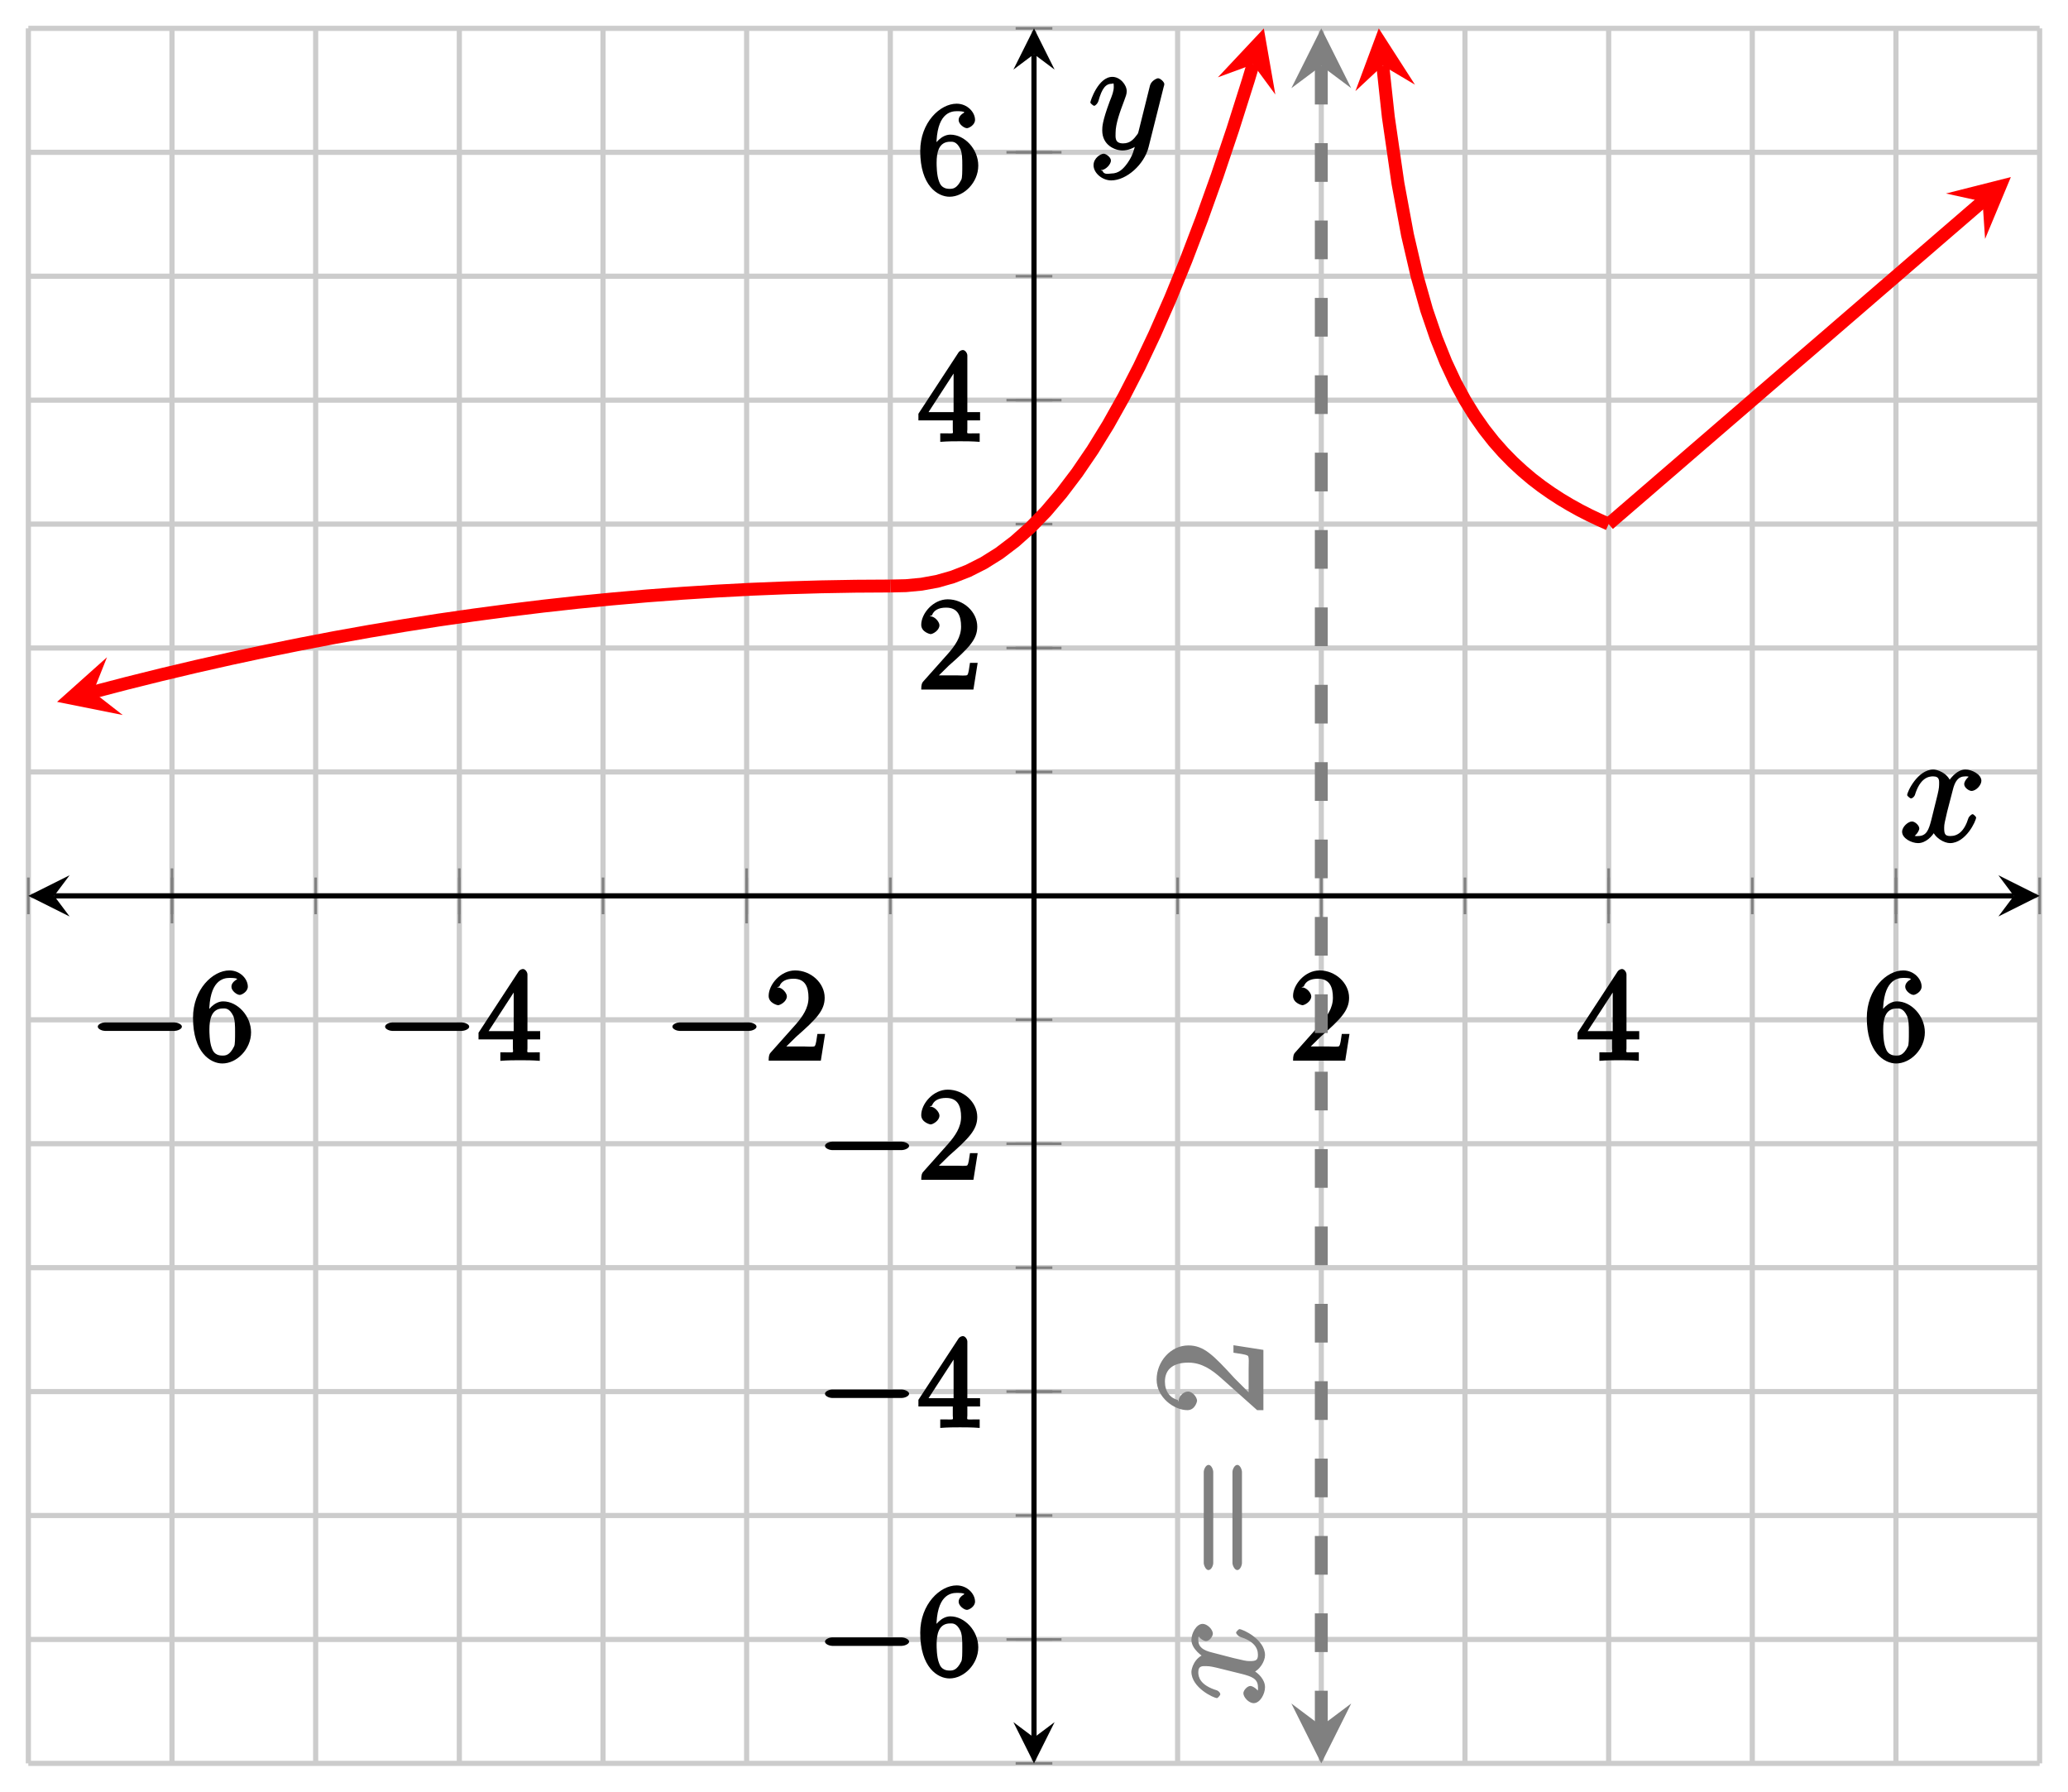
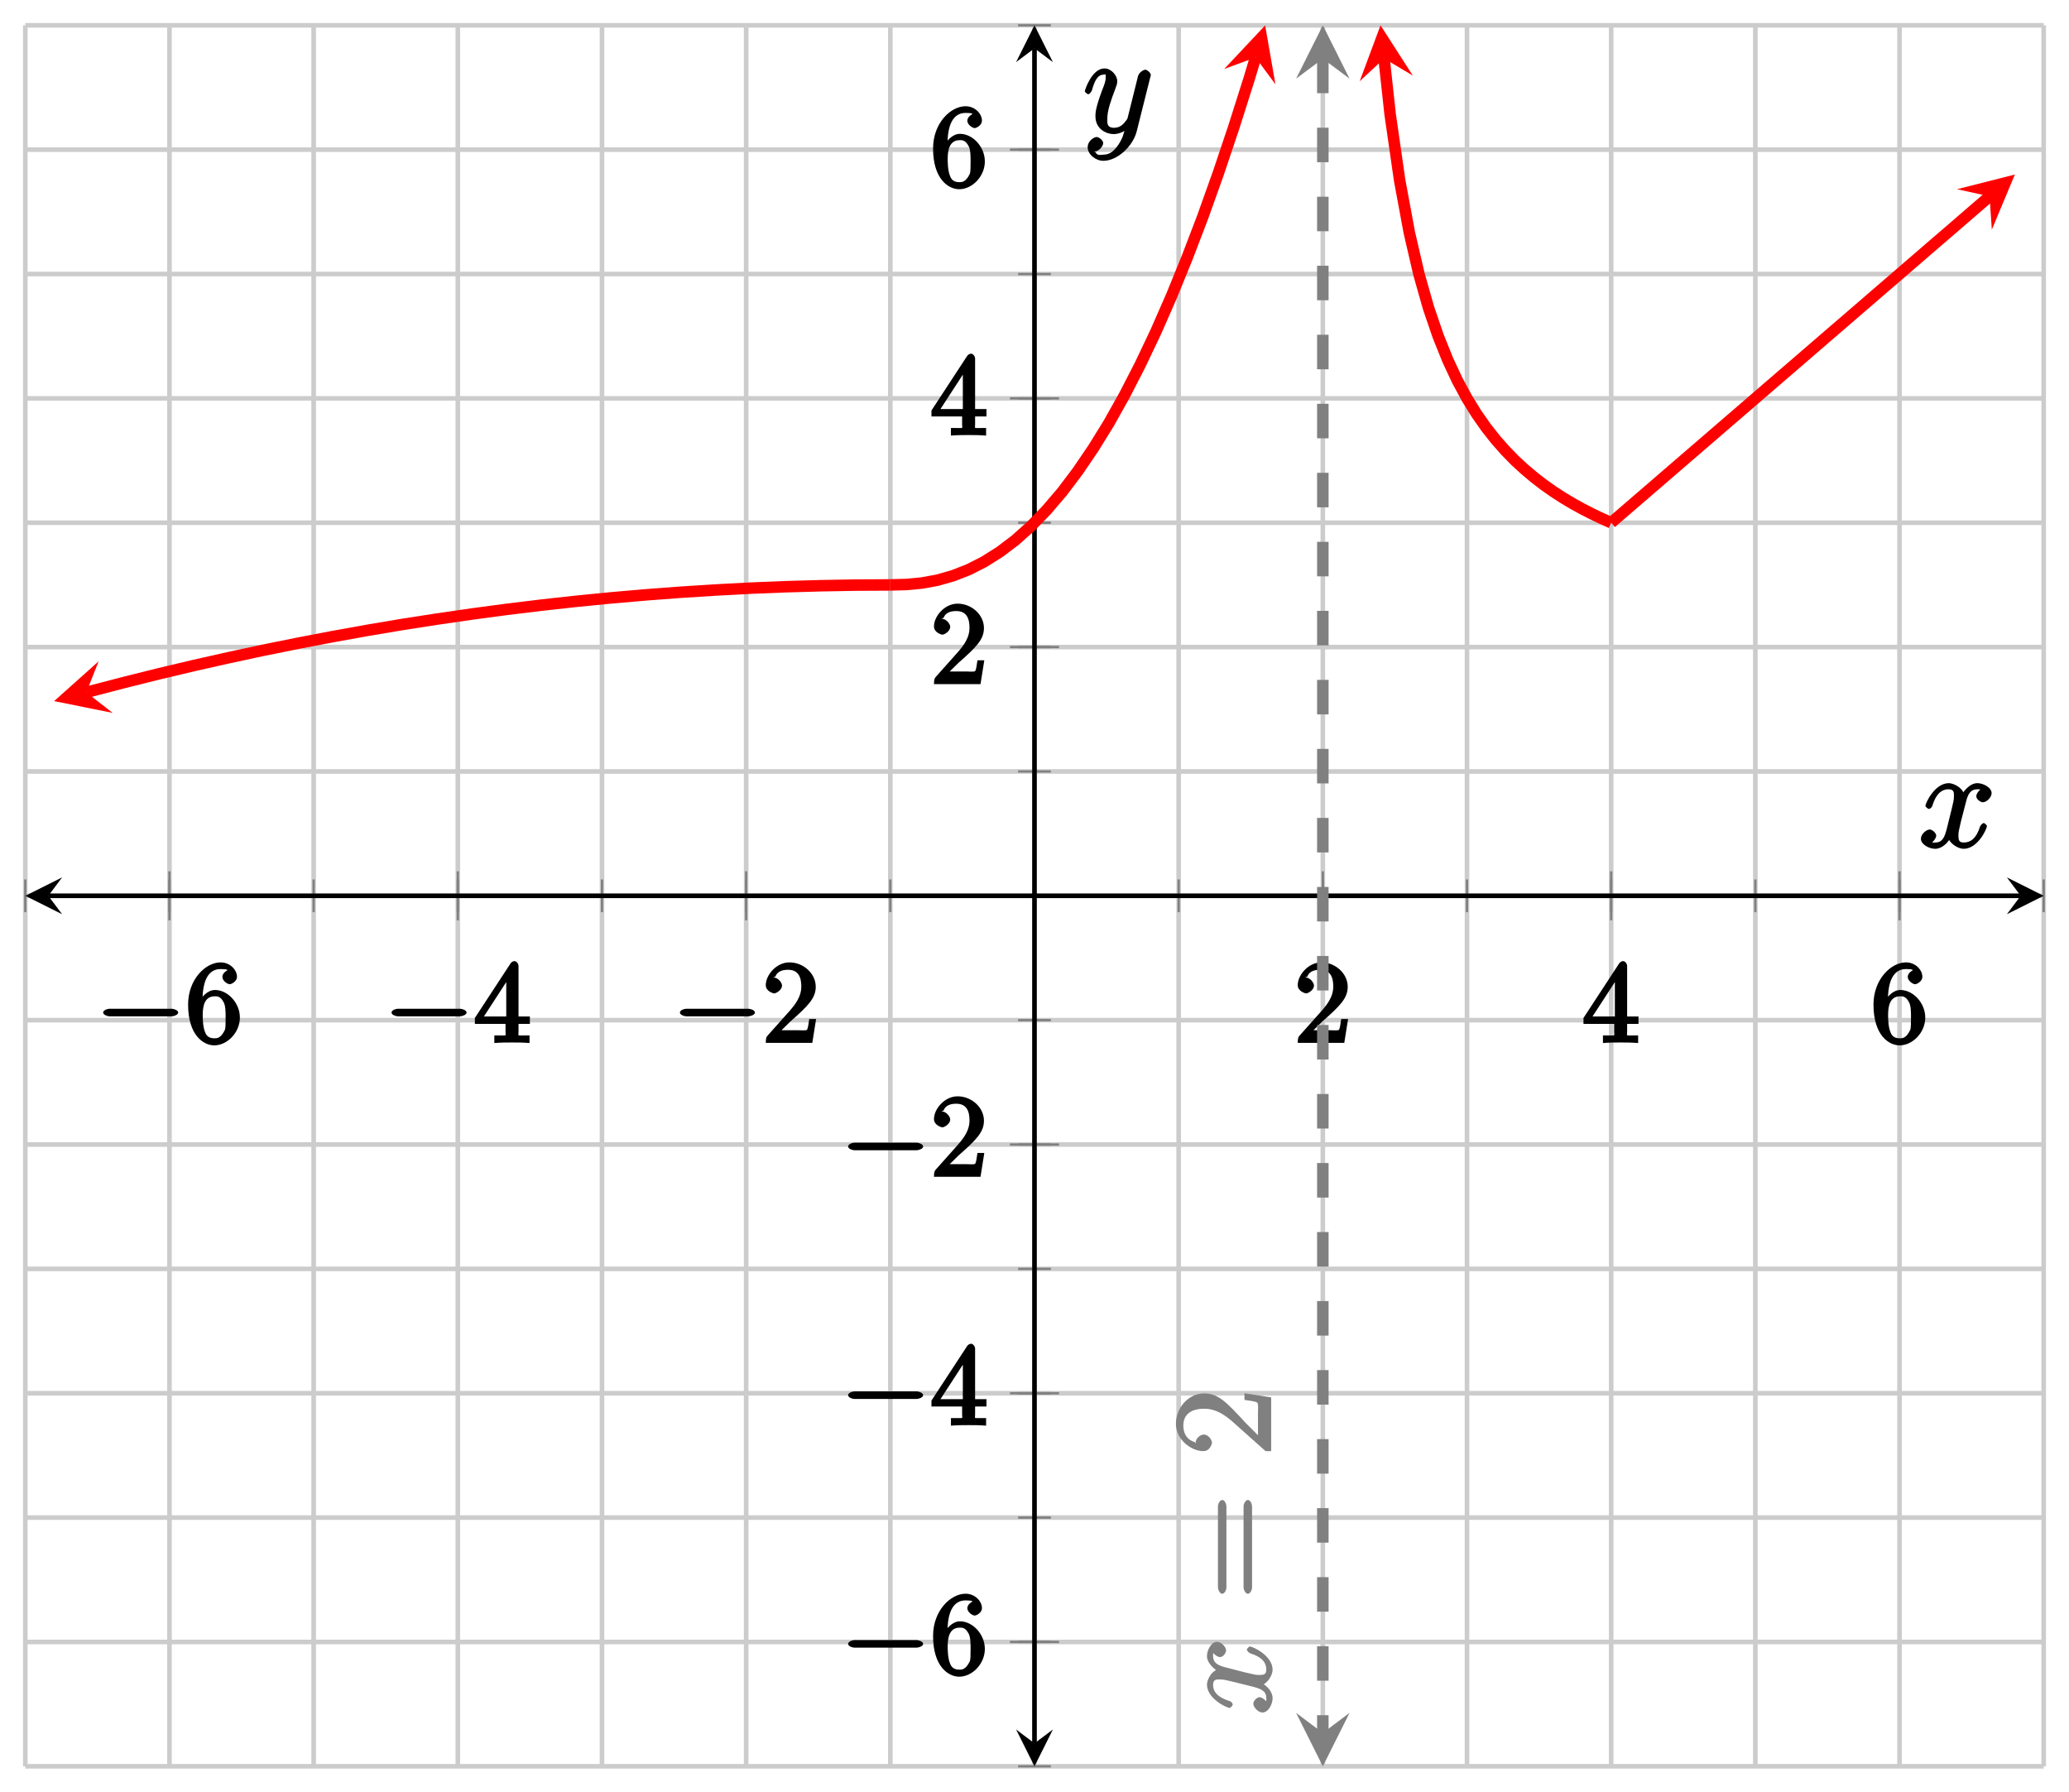
- <svg xmlns="http://www.w3.org/2000/svg" xmlns:xlink="http://www.w3.org/1999/xlink" width="159.79pt" height="138.42pt" viewBox="0 0 159.79 138.42" version="1.1">
+ <svg xmlns="http://www.w3.org/2000/svg" xmlns:xlink="http://www.w3.org/1999/xlink" width="179.22pt" height="155.17pt" viewBox="0 0 179.22 155.17" version="1.1">
  <defs>
    <g>
      <symbol overflow="visible" id="glyph0-0">
        <path style="stroke:none;" d="" />
      </symbol>
      <symbol overflow="visible" id="glyph0-1">
        <path style="stroke:none;" d="M 6.562 -2.297 C 6.734 -2.297 7.125 -2.422 7.125 -2.625 C 7.125 -2.828 6.734 -2.953 6.562 -2.953 L 1.172 -2.953 C 1 -2.953 0.625 -2.828 0.625 -2.625 C 0.625 -2.422 1 -2.297 1.172 -2.297 Z M 6.562 -2.297 " />
      </symbol>
      <symbol overflow="visible" id="glyph1-0">
        <path style="stroke:none;" d="" />
      </symbol>
      <symbol overflow="visible" id="glyph1-1">
        <path style="stroke:none;" d="M 1.484 -3.422 L 1.484 -3.672 C 1.484 -6.188 2.547 -6.391 3.062 -6.391 C 3.297 -6.391 3.594 -6.375 3.625 -6.312 C 3.781 -6.312 3.203 -6.156 3.203 -5.703 C 3.203 -5.391 3.625 -5.078 3.844 -5.078 C 4 -5.078 4.469 -5.328 4.469 -5.719 C 4.469 -6.312 3.875 -6.969 3.047 -6.969 C 1.766 -6.969 0.234 -5.516 0.234 -3.312 C 0.234 -0.641 1.578 0.219 2.5 0.219 C 3.609 0.219 4.719 -0.875 4.719 -2.188 C 4.719 -3.453 3.672 -4.578 2.562 -4.578 C 1.891 -4.578 1.328 -3.906 1.141 -3.422 Z M 2.5 -0.391 C 1.875 -0.391 1.75 -0.812 1.688 -0.969 C 1.5 -1.438 1.5 -2.234 1.5 -2.406 C 1.5 -3.188 1.656 -4.031 2.547 -4.031 C 2.719 -4.031 3.047 -4.078 3.344 -3.453 L 3.297 -3.562 C 3.484 -3.203 3.484 -2.688 3.484 -2.203 C 3.484 -1.719 3.484 -1.219 3.406 -1.094 C 3.062 -0.391 2.734 -0.391 2.5 -0.391 Z M 2.5 -0.391 " />
      </symbol>
      <symbol overflow="visible" id="glyph1-2">
        <path style="stroke:none;" d="M 2.75 -1.797 L 2.75 -0.938 C 2.75 -0.578 2.906 -0.641 2.172 -0.641 L 1.781 -0.641 L 1.781 0.016 C 2.375 -0.031 2.891 -0.031 3.312 -0.031 C 3.734 -0.031 4.25 -0.031 4.828 0.016 L 4.828 -0.641 L 4.453 -0.641 C 3.719 -0.641 3.875 -0.578 3.875 -0.938 L 3.875 -1.641 L 4.859 -1.641 L 4.859 -2.281 L 3.875 -2.281 L 3.875 -6.656 C 3.875 -6.844 3.703 -7.078 3.531 -7.078 C 3.453 -7.078 3.297 -7.031 3.203 -6.906 L 0.094 -2.156 L 0.094 -1.641 L 2.75 -1.641 Z M 2.984 -2.281 L 0.875 -2.281 L 3.109 -5.719 L 2.812 -5.828 L 2.812 -2.281 Z M 2.984 -2.281 " />
      </symbol>
      <symbol overflow="visible" id="glyph1-3">
        <path style="stroke:none;" d="M 1.391 -0.812 L 2.438 -1.844 C 4 -3.219 4.641 -3.875 4.641 -4.859 C 4.641 -6 3.578 -6.969 2.359 -6.969 C 1.234 -6.969 0.312 -5.875 0.312 -5 C 0.312 -4.438 1 -4.281 1.031 -4.281 C 1.203 -4.281 1.719 -4.562 1.719 -4.969 C 1.719 -5.219 1.359 -5.656 1.016 -5.656 C 0.938 -5.656 0.922 -5.656 1.141 -5.734 C 1.281 -6.125 1.656 -6.328 2.234 -6.328 C 3.141 -6.328 3.391 -5.688 3.391 -4.859 C 3.391 -4.062 2.938 -3.406 2.391 -2.781 L 0.484 -0.641 C 0.375 -0.531 0.312 -0.406 0.312 0 L 4.344 0 L 4.672 -2.062 L 4.078 -2.062 C 4 -1.594 3.984 -1.281 3.875 -1.125 C 3.812 -1.047 3.281 -1.094 3.062 -1.094 L 1.266 -1.094 Z M 1.391 -0.812 " />
      </symbol>
      <symbol overflow="visible" id="glyph2-0">
        <path style="stroke:none;" d="" />
      </symbol>
      <symbol overflow="visible" id="glyph2-1">
        <path style="stroke:none;" d="M -5.172 -5.672 C -5.109 -5.281 -4.656 -4.969 -4.438 -4.969 C -4.141 -4.969 -3.906 -5.359 -3.906 -5.531 C -3.906 -5.891 -4.359 -6.297 -4.688 -6.297 C -5.188 -6.297 -5.562 -5.562 -5.562 -5.062 C -5.562 -4.344 -4.703 -3.766 -4.469 -3.656 L -4.469 -3.984 C -5.359 -3.703 -5.562 -2.812 -5.562 -2.594 C -5.562 -1.375 -3.844 -0.562 -3.578 -0.562 C -3.531 -0.562 -3.328 -0.781 -3.328 -0.859 C -3.328 -0.953 -3.438 -1.094 -3.578 -1.156 C -4.922 -1.562 -5.031 -2.219 -5.031 -2.562 C -5.031 -3.094 -4.672 -3.031 -4.391 -3.031 C -4.125 -3.031 -3.844 -2.969 -3.281 -2.828 L -1.641 -2.422 C -0.922 -2.234 -0.422 -2.062 -0.422 -1.422 C -0.422 -1.359 -0.375 -1.172 -0.531 -0.922 L -0.281 -0.812 C -0.359 -1.25 -0.859 -1.5 -1 -1.5 C -1.25 -1.5 -1.547 -1.156 -1.547 -0.938 C -1.547 -0.641 -1.141 -0.172 -0.75 -0.172 C -0.25 -0.172 0.125 -0.891 0.125 -1.406 C 0.125 -1.984 -0.375 -2.5 -0.859 -2.75 L -0.969 -2.469 C -0.266 -2.672 0.125 -3.438 0.125 -3.875 C 0.125 -5.094 -1.594 -5.891 -1.859 -5.891 C -1.906 -5.891 -2.109 -5.688 -2.109 -5.625 C -2.109 -5.516 -1.906 -5.328 -1.812 -5.297 C -0.75 -4.969 -0.422 -4.453 -0.422 -3.906 C -0.422 -3.484 -0.578 -3.422 -1.062 -3.422 C -1.328 -3.422 -1.516 -3.469 -2.312 -3.656 L -3.938 -4.078 C -4.656 -4.25 -5.031 -4.5 -5.031 -5.062 C -5.031 -5.078 -5.062 -5.297 -4.906 -5.547 Z M -5.172 -5.672 " />
      </symbol>
      <symbol overflow="visible" id="glyph3-0">
        <path style="stroke:none;" d="" />
      </symbol>
      <symbol overflow="visible" id="glyph3-1">
        <path style="stroke:none;" d="M -3.875 -8.062 C -3.875 -8.234 -4.016 -8.609 -4.234 -8.609 C -4.453 -8.609 -4.609 -8.25 -4.609 -8.062 L -4.609 -1.031 C -4.609 -0.859 -4.453 -0.484 -4.25 -0.484 C -4.016 -0.484 -3.875 -0.844 -3.875 -1.031 Z M -1.656 -8.062 C -1.656 -8.234 -1.797 -8.609 -2.016 -8.609 C -2.234 -8.609 -2.391 -8.25 -2.391 -8.062 L -2.391 -1.031 C -2.391 -0.859 -2.234 -0.484 -2.016 -0.484 C -1.797 -0.484 -1.656 -0.844 -1.656 -1.031 Z M -1.656 -8.062 " />
      </symbol>
      <symbol overflow="visible" id="glyph3-2">
        <path style="stroke:none;" d="M -2.312 -5.266 L -2.312 -4.859 C -1.953 -4.797 -1.406 -4.75 -1.203 -4.625 C -1.094 -4.547 -1.141 -3.984 -1.141 -3.625 L -1.141 -1.406 L -0.891 -1.516 C -1.156 -1.844 -1.922 -2.562 -2.219 -2.875 C -3.891 -4.703 -4.609 -5.422 -5.797 -5.422 C -7.172 -5.422 -8.25 -4.172 -8.25 -2.781 C -8.25 -1.406 -6.906 -0.422 -5.875 -0.422 C -5.266 -0.422 -5.125 -1.109 -5.125 -1.141 C -5.125 -1.406 -5.453 -1.859 -5.828 -1.859 C -6.172 -1.859 -6.547 -1.484 -6.547 -1.141 C -6.547 -1.047 -6.547 -1.016 -6.609 -1.203 C -7.203 -1.359 -7.609 -1.859 -7.609 -2.625 C -7.609 -3.641 -6.891 -4.094 -5.797 -4.094 C -4.781 -4.094 -4 -3.562 -3.234 -2.875 L -0.484 -0.422 L 0 -0.422 L 0 -5.078 L -2.312 -5.438 Z M -2.312 -5.266 " />
      </symbol>
      <symbol overflow="visible" id="glyph4-0">
        <path style="stroke:none;" d="" />
      </symbol>
      <symbol overflow="visible" id="glyph4-1">
        <path style="stroke:none;" d="M 5.672 -5.172 C 5.281 -5.109 4.969 -4.656 4.969 -4.438 C 4.969 -4.141 5.359 -3.906 5.531 -3.906 C 5.891 -3.906 6.297 -4.359 6.297 -4.688 C 6.297 -5.188 5.562 -5.562 5.062 -5.562 C 4.344 -5.562 3.766 -4.703 3.656 -4.469 L 3.984 -4.469 C 3.703 -5.359 2.812 -5.562 2.594 -5.562 C 1.375 -5.562 0.562 -3.844 0.562 -3.578 C 0.562 -3.531 0.781 -3.328 0.859 -3.328 C 0.953 -3.328 1.094 -3.438 1.156 -3.578 C 1.562 -4.922 2.219 -5.031 2.562 -5.031 C 3.094 -5.031 3.031 -4.672 3.031 -4.391 C 3.031 -4.125 2.969 -3.844 2.828 -3.281 L 2.422 -1.641 C 2.234 -0.922 2.062 -0.422 1.422 -0.422 C 1.359 -0.422 1.172 -0.375 0.922 -0.531 L 0.812 -0.281 C 1.25 -0.359 1.5 -0.859 1.5 -1 C 1.5 -1.25 1.156 -1.547 0.938 -1.547 C 0.641 -1.547 0.172 -1.141 0.172 -0.75 C 0.172 -0.25 0.891 0.125 1.406 0.125 C 1.984 0.125 2.5 -0.375 2.75 -0.859 L 2.469 -0.969 C 2.672 -0.266 3.438 0.125 3.875 0.125 C 5.094 0.125 5.891 -1.594 5.891 -1.859 C 5.891 -1.906 5.688 -2.109 5.625 -2.109 C 5.516 -2.109 5.328 -1.906 5.297 -1.812 C 4.969 -0.75 4.453 -0.422 3.906 -0.422 C 3.484 -0.422 3.422 -0.578 3.422 -1.062 C 3.422 -1.328 3.469 -1.516 3.656 -2.312 L 4.078 -3.938 C 4.25 -4.656 4.5 -5.031 5.062 -5.031 C 5.078 -5.031 5.297 -5.062 5.547 -4.906 Z M 5.672 -5.172 " />
      </symbol>
      <symbol overflow="visible" id="glyph4-2">
        <path style="stroke:none;" d="M 3.031 1.094 C 2.703 1.547 2.359 1.906 1.766 1.906 C 1.625 1.906 1.203 2.031 1.109 1.703 C 0.906 1.641 0.969 1.641 0.984 1.641 C 1.344 1.641 1.75 1.188 1.75 0.906 C 1.75 0.641 1.359 0.375 1.188 0.375 C 0.984 0.375 0.406 0.688 0.406 1.266 C 0.406 1.875 1.094 2.438 1.766 2.438 C 2.969 2.438 4.328 1.188 4.656 -0.125 L 5.828 -4.797 C 5.844 -4.859 5.875 -4.922 5.875 -5 C 5.875 -5.172 5.562 -5.453 5.391 -5.453 C 5.281 -5.453 4.859 -5.25 4.766 -4.891 L 3.891 -1.375 C 3.828 -1.156 3.875 -1.25 3.781 -1.109 C 3.531 -0.781 3.266 -0.422 2.688 -0.422 C 2.016 -0.422 2.109 -0.922 2.109 -1.25 C 2.109 -1.922 2.438 -2.844 2.766 -3.703 C 2.891 -4.047 2.969 -4.219 2.969 -4.453 C 2.969 -4.953 2.453 -5.562 1.859 -5.562 C 0.766 -5.562 0.156 -3.688 0.156 -3.578 C 0.156 -3.531 0.375 -3.328 0.453 -3.328 C 0.562 -3.328 0.734 -3.531 0.781 -3.688 C 1.062 -4.703 1.359 -5.031 1.828 -5.031 C 1.938 -5.031 1.969 -5.172 1.969 -4.781 C 1.969 -4.469 1.844 -4.125 1.656 -3.672 C 1.078 -2.109 1.078 -1.703 1.078 -1.422 C 1.078 -0.281 2.062 0.125 2.656 0.125 C 3 0.125 3.531 -0.031 3.844 -0.344 L 3.688 -0.516 C 3.516 0.141 3.438 0.5 3.031 1.094 Z M 3.031 1.094 " />
      </symbol>
    </g>
    <clipPath id="clip1">
-       <path d="M 99 2.191 L 105 2.191 L 105 7 L 99 7 Z M 99 2.191 " />
+       <path d="M 112 2.191 L 117 2.191 L 117 7 L 112 7 Z M 112 2.191 " />
    </clipPath>
    <clipPath id="clip2">
-       <path d="M 99 131 L 105 131 L 105 136.23 L 99 136.23 Z M 99 131 " />
+       <path d="M 112 148 L 117 148 L 117 152.98 L 112 152.98 Z M 112 148 " />
    </clipPath>
    <clipPath id="clip3">
-       <path d="M 2.191 31 L 83 31 L 83 68 L 2.191 68 Z M 2.191 31 " />
+       <path d="M 2.191 36 L 92 36 L 92 75 L 2.191 75 Z M 2.191 36 " />
    </clipPath>
    <clipPath id="clip4">
-       <path d="M 54 2.191 L 111 2.191 L 111 60 L 54 60 Z M 54 2.191 " />
+       <path d="M 63 2.191 L 123 2.191 L 123 65 L 63 65 Z M 63 2.191 " />
    </clipPath>
    <clipPath id="clip5">
-       <path d="M 94 2.191 L 99 2.191 L 99 8 L 94 8 Z M 94 2.191 " />
+       <path d="M 106 2.191 L 111 2.191 L 111 8 L 106 8 Z M 106 2.191 " />
    </clipPath>
    <clipPath id="clip6">
-       <path d="M 92 2.191 L 139 2.191 L 139 55 L 92 55 Z M 92 2.191 " />
+       <path d="M 105 2.191 L 154 2.191 L 154 60 L 105 60 Z M 105 2.191 " />
    </clipPath>
    <clipPath id="clip7">
-       <path d="M 104 2.191 L 110 2.191 L 110 8 L 104 8 Z M 104 2.191 " />
+       <path d="M 117 2.191 L 123 2.191 L 123 8 L 117 8 Z M 117 2.191 " />
    </clipPath>
    <clipPath id="clip8">
-       <path d="M 110 2.191 L 157.598 2.191 L 157.598 55 L 110 55 Z M 110 2.191 " />
+       <path d="M 125 2.191 L 177.027 2.191 L 177.027 60 L 125 60 Z M 125 2.191 " />
    </clipPath>
  </defs>
  <g id="surface1">
-     <path style="fill:none;stroke-width:0.399;stroke-linecap:butt;stroke-linejoin:miter;stroke:rgb(79.999%,79.999%,79.999%);stroke-opacity:1;stroke-miterlimit:10;" d="M 0.001 -0 L 0.001 134.039 M 11.099 -0 L 11.099 134.039 M 22.201 -0 L 22.201 134.039 M 33.302 -0 L 33.302 134.039 M 44.404 -0 L 44.404 134.039 M 55.501 -0 L 55.501 134.039 M 66.603 -0 L 66.603 134.039 M 77.705 -0 L 77.705 134.039 M 88.802 -0 L 88.802 134.039 M 99.904 -0 L 99.904 134.039 M 111.005 -0 L 111.005 134.039 M 122.107 -0 L 122.107 134.039 M 133.205 -0 L 133.205 134.039 M 144.306 -0 L 144.306 134.039 M 155.408 -0 L 155.408 134.039 " transform="matrix(1,0,0,-1,2.19,136.23)" />
-     <path style="fill:none;stroke-width:0.399;stroke-linecap:butt;stroke-linejoin:miter;stroke:rgb(79.999%,79.999%,79.999%);stroke-opacity:1;stroke-miterlimit:10;" d="M 0.001 -0 L 155.408 -0 M 0.001 9.574 L 155.408 9.574 M 0.001 19.148 L 155.408 19.148 M 0.001 28.722 L 155.408 28.722 M 0.001 38.296 L 155.408 38.296 M 0.001 47.871 L 155.408 47.871 M 0.001 57.445 L 155.408 57.445 M 0.001 67.019 L 155.408 67.019 M 0.001 76.593 L 155.408 76.593 M 0.001 86.168 L 155.408 86.168 M 0.001 95.742 L 155.408 95.742 M 0.001 105.316 L 155.408 105.316 M 0.001 114.89 L 155.408 114.89 M 0.001 124.464 L 155.408 124.464 M 0.001 134.039 L 155.408 134.039 " transform="matrix(1,0,0,-1,2.19,136.23)" />
-     <path style="fill:none;stroke-width:0.199;stroke-linecap:butt;stroke-linejoin:miter;stroke:rgb(50%,50%,50%);stroke-opacity:1;stroke-miterlimit:10;" d="M 0.001 65.601 L 0.001 68.437 M 11.099 65.601 L 11.099 68.437 M 22.201 65.601 L 22.201 68.437 M 33.302 65.601 L 33.302 68.437 M 44.404 65.601 L 44.404 68.437 M 55.501 65.601 L 55.501 68.437 M 66.603 65.601 L 66.603 68.437 M 77.705 65.601 L 77.705 68.437 M 88.802 65.601 L 88.802 68.437 M 99.904 65.601 L 99.904 68.437 M 111.005 65.601 L 111.005 68.437 M 122.107 65.601 L 122.107 68.437 M 133.205 65.601 L 133.205 68.437 M 144.306 65.601 L 144.306 68.437 M 155.408 65.601 L 155.408 68.437 " transform="matrix(1,0,0,-1,2.19,136.23)" />
-     <path style="fill:none;stroke-width:0.199;stroke-linecap:butt;stroke-linejoin:miter;stroke:rgb(50%,50%,50%);stroke-opacity:1;stroke-miterlimit:10;" d="M 11.099 64.894 L 11.099 69.144 M 33.302 64.894 L 33.302 69.144 M 55.501 64.894 L 55.501 69.144 M 99.904 64.894 L 99.904 69.144 M 122.107 64.894 L 122.107 69.144 M 144.306 64.894 L 144.306 69.144 " transform="matrix(1,0,0,-1,2.19,136.23)" />
-     <path style="fill:none;stroke-width:0.199;stroke-linecap:butt;stroke-linejoin:miter;stroke:rgb(50%,50%,50%);stroke-opacity:1;stroke-miterlimit:10;" d="M 76.287 -0 L 79.123 -0 M 76.287 9.574 L 79.123 9.574 M 76.287 19.148 L 79.123 19.148 M 76.287 28.722 L 79.123 28.722 M 76.287 38.296 L 79.123 38.296 M 76.287 47.871 L 79.123 47.871 M 76.287 57.445 L 79.123 57.445 M 76.287 67.019 L 79.123 67.019 M 76.287 76.593 L 79.123 76.593 M 76.287 86.168 L 79.123 86.168 M 76.287 95.742 L 79.123 95.742 M 76.287 105.316 L 79.123 105.316 M 76.287 114.89 L 79.123 114.89 M 76.287 124.464 L 79.123 124.464 M 76.287 134.039 L 79.123 134.039 " transform="matrix(1,0,0,-1,2.19,136.23)" />
-     <path style="fill:none;stroke-width:0.199;stroke-linecap:butt;stroke-linejoin:miter;stroke:rgb(50%,50%,50%);stroke-opacity:1;stroke-miterlimit:10;" d="M 75.576 9.574 L 79.83 9.574 M 75.576 28.722 L 79.83 28.722 M 75.576 47.871 L 79.83 47.871 M 75.576 86.168 L 79.83 86.168 M 75.576 105.316 L 79.83 105.316 M 75.576 124.464 L 79.83 124.464 " transform="matrix(1,0,0,-1,2.19,136.23)" />
-     <path style="fill:none;stroke-width:0.399;stroke-linecap:butt;stroke-linejoin:miter;stroke:rgb(0%,0%,0%);stroke-opacity:1;stroke-miterlimit:10;" d="M 1.994 67.019 L 153.415 67.019 " transform="matrix(1,0,0,-1,2.19,136.23)" />
-     <path style=" stroke:none;fill-rule:nonzero;fill:rgb(0%,0%,0%);fill-opacity:1;" d="M 2.191 69.211 L 5.379 70.805 L 4.184 69.211 L 5.379 67.617 " />
-     <path style=" stroke:none;fill-rule:nonzero;fill:rgb(0%,0%,0%);fill-opacity:1;" d="M 157.598 69.211 L 154.41 67.617 L 155.605 69.211 L 154.41 70.805 " />
-     <path style="fill:none;stroke-width:0.399;stroke-linecap:butt;stroke-linejoin:miter;stroke:rgb(0%,0%,0%);stroke-opacity:1;stroke-miterlimit:10;" d="M 77.705 1.992 L 77.705 132.046 " transform="matrix(1,0,0,-1,2.19,136.23)" />
-     <path style=" stroke:none;fill-rule:nonzero;fill:rgb(0%,0%,0%);fill-opacity:1;" d="M 79.895 136.23 L 81.488 133.043 L 79.895 134.238 L 78.301 133.043 " />
-     <path style=" stroke:none;fill-rule:nonzero;fill:rgb(0%,0%,0%);fill-opacity:1;" d="M 79.895 2.191 L 78.301 5.379 L 79.895 4.184 L 81.488 5.379 " />
+     <path style="fill:none;stroke-width:0.399;stroke-linecap:butt;stroke-linejoin:miter;stroke:rgb(79.999%,79.999%,79.999%);stroke-opacity:1;stroke-miterlimit:10;" d="M 0.001 -0 L 0.001 150.789 M 12.49 -0 L 12.49 150.789 M 24.978 -0 L 24.978 150.789 M 37.466 -0 L 37.466 150.789 M 49.955 -0 L 49.955 150.789 M 62.443 -0 L 62.443 150.789 M 74.931 -0 L 74.931 150.789 M 87.419 -0 L 87.419 150.789 M 99.908 -0 L 99.908 150.789 M 112.396 -0 L 112.396 150.789 M 124.884 -0 L 124.884 150.789 M 137.373 -0 L 137.373 150.789 M 149.861 -0 L 149.861 150.789 M 162.349 -0 L 162.349 150.789 M 174.837 -0 L 174.837 150.789 " transform="matrix(1,0,0,-1,2.19,152.98)" />
+     <path style="fill:none;stroke-width:0.399;stroke-linecap:butt;stroke-linejoin:miter;stroke:rgb(79.999%,79.999%,79.999%);stroke-opacity:1;stroke-miterlimit:10;" d="M 0.001 -0 L 174.837 -0 M 0.001 10.769 L 174.837 10.769 M 0.001 21.543 L 174.837 21.543 M 0.001 32.312 L 174.837 32.312 M 0.001 43.082 L 174.837 43.082 M 0.001 53.851 L 174.837 53.851 M 0.001 64.625 L 174.837 64.625 M 0.001 75.394 L 174.837 75.394 M 0.001 86.164 L 174.837 86.164 M 0.001 96.937 L 174.837 96.937 M 0.001 107.707 L 174.837 107.707 M 0.001 118.476 L 174.837 118.476 M 0.001 129.246 L 174.837 129.246 M 0.001 140.019 L 174.837 140.019 M 0.001 150.789 L 174.837 150.789 " transform="matrix(1,0,0,-1,2.19,152.98)" />
+     <path style="fill:none;stroke-width:0.199;stroke-linecap:butt;stroke-linejoin:miter;stroke:rgb(50%,50%,50%);stroke-opacity:1;stroke-miterlimit:10;" d="M 0.001 73.976 L 0.001 76.812 M 12.49 73.976 L 12.49 76.812 M 24.978 73.976 L 24.978 76.812 M 37.466 73.976 L 37.466 76.812 M 49.955 73.976 L 49.955 76.812 M 62.443 73.976 L 62.443 76.812 M 74.931 73.976 L 74.931 76.812 M 87.419 73.976 L 87.419 76.812 M 99.908 73.976 L 99.908 76.812 M 112.396 73.976 L 112.396 76.812 M 124.884 73.976 L 124.884 76.812 M 137.373 73.976 L 137.373 76.812 M 149.861 73.976 L 149.861 76.812 M 162.349 73.976 L 162.349 76.812 M 174.837 73.976 L 174.837 76.812 " transform="matrix(1,0,0,-1,2.19,152.98)" />
+     <path style="fill:none;stroke-width:0.199;stroke-linecap:butt;stroke-linejoin:miter;stroke:rgb(50%,50%,50%);stroke-opacity:1;stroke-miterlimit:10;" d="M 12.49 73.269 L 12.49 77.519 M 37.466 73.269 L 37.466 77.519 M 62.443 73.269 L 62.443 77.519 M 112.396 73.269 L 112.396 77.519 M 137.373 73.269 L 137.373 77.519 M 162.349 73.269 L 162.349 77.519 " transform="matrix(1,0,0,-1,2.19,152.98)" />
+     <path style="fill:none;stroke-width:0.199;stroke-linecap:butt;stroke-linejoin:miter;stroke:rgb(50%,50%,50%);stroke-opacity:1;stroke-miterlimit:10;" d="M 86.001 -0 L 88.837 -0 M 86.001 10.769 L 88.837 10.769 M 86.001 21.543 L 88.837 21.543 M 86.001 32.312 L 88.837 32.312 M 86.001 43.082 L 88.837 43.082 M 86.001 53.851 L 88.837 53.851 M 86.001 64.625 L 88.837 64.625 M 86.001 75.394 L 88.837 75.394 M 86.001 86.164 L 88.837 86.164 M 86.001 96.937 L 88.837 96.937 M 86.001 107.707 L 88.837 107.707 M 86.001 118.476 L 88.837 118.476 M 86.001 129.246 L 88.837 129.246 M 86.001 140.019 L 88.837 140.019 M 86.001 150.789 L 88.837 150.789 " transform="matrix(1,0,0,-1,2.19,152.98)" />
+     <path style="fill:none;stroke-width:0.199;stroke-linecap:butt;stroke-linejoin:miter;stroke:rgb(50%,50%,50%);stroke-opacity:1;stroke-miterlimit:10;" d="M 85.294 10.769 L 89.544 10.769 M 85.294 32.312 L 89.544 32.312 M 85.294 53.851 L 89.544 53.851 M 85.294 96.937 L 89.544 96.937 M 85.294 118.476 L 89.544 118.476 M 85.294 140.019 L 89.544 140.019 " transform="matrix(1,0,0,-1,2.19,152.98)" />
+     <path style="fill:none;stroke-width:0.399;stroke-linecap:butt;stroke-linejoin:miter;stroke:rgb(0%,0%,0%);stroke-opacity:1;stroke-miterlimit:10;" d="M 1.994 75.394 L 172.845 75.394 " transform="matrix(1,0,0,-1,2.19,152.98)" />
+     <path style=" stroke:none;fill-rule:nonzero;fill:rgb(0%,0%,0%);fill-opacity:1;" d="M 2.191 77.586 L 5.379 79.18 L 4.184 77.586 L 5.379 75.992 " />
+     <path style=" stroke:none;fill-rule:nonzero;fill:rgb(0%,0%,0%);fill-opacity:1;" d="M 177.027 77.586 L 173.84 75.992 L 175.035 77.586 L 173.84 79.18 " />
+     <path style="fill:none;stroke-width:0.399;stroke-linecap:butt;stroke-linejoin:miter;stroke:rgb(0%,0%,0%);stroke-opacity:1;stroke-miterlimit:10;" d="M 87.419 1.992 L 87.419 148.796 " transform="matrix(1,0,0,-1,2.19,152.98)" />
+     <path style=" stroke:none;fill-rule:nonzero;fill:rgb(0%,0%,0%);fill-opacity:1;" d="M 89.609 152.98 L 91.203 149.793 L 89.609 150.988 L 88.016 149.793 " />
+     <path style=" stroke:none;fill-rule:nonzero;fill:rgb(0%,0%,0%);fill-opacity:1;" d="M 89.609 2.191 L 88.016 5.379 L 89.609 4.184 L 91.203 5.379 " />
    <g style="fill:rgb(0%,0%,0%);fill-opacity:1;">
-       <use xlink:href="#glyph0-1" x="6.93" y="81.94" />
+       <use xlink:href="#glyph0-1" x="8.31" y="90.32" />
    </g>
    <g style="fill:rgb(0%,0%,0%);fill-opacity:1;">
-       <use xlink:href="#glyph1-1" x="14.68" y="81.94" />
+       <use xlink:href="#glyph1-1" x="16.06" y="90.32" />
    </g>
    <g style="fill:rgb(0%,0%,0%);fill-opacity:1;">
-       <use xlink:href="#glyph0-1" x="29.13" y="81.94" />
+       <use xlink:href="#glyph0-1" x="33.29" y="90.32" />
    </g>
    <g style="fill:rgb(0%,0%,0%);fill-opacity:1;">
-       <use xlink:href="#glyph1-2" x="36.88" y="81.94" />
+       <use xlink:href="#glyph1-2" x="41.04" y="90.32" />
    </g>
    <g style="fill:rgb(0%,0%,0%);fill-opacity:1;">
-       <use xlink:href="#glyph0-1" x="51.33" y="81.94" />
+       <use xlink:href="#glyph0-1" x="58.27" y="90.32" />
    </g>
    <g style="fill:rgb(0%,0%,0%);fill-opacity:1;">
-       <use xlink:href="#glyph1-3" x="59.08" y="81.94" />
+       <use xlink:href="#glyph1-3" x="66.02" y="90.32" />
    </g>
    <g style="fill:rgb(0%,0%,0%);fill-opacity:1;">
-       <use xlink:href="#glyph1-3" x="99.6" y="81.94" />
+       <use xlink:href="#glyph1-3" x="112.1" y="90.32" />
    </g>
    <g style="fill:rgb(0%,0%,0%);fill-opacity:1;">
-       <use xlink:href="#glyph1-2" x="121.8" y="81.94" />
+       <use xlink:href="#glyph1-2" x="137.07" y="90.32" />
    </g>
    <g style="fill:rgb(0%,0%,0%);fill-opacity:1;">
-       <use xlink:href="#glyph1-1" x="144.01" y="81.94" />
+       <use xlink:href="#glyph1-1" x="162.05" y="90.32" />
    </g>
    <g style="fill:rgb(0%,0%,0%);fill-opacity:1;">
-       <use xlink:href="#glyph0-1" x="63.12" y="129.45" />
+       <use xlink:href="#glyph0-1" x="72.84" y="145" />
    </g>
    <g style="fill:rgb(0%,0%,0%);fill-opacity:1;">
-       <use xlink:href="#glyph1-1" x="70.87" y="129.45" />
+       <use xlink:href="#glyph1-1" x="80.59" y="145" />
    </g>
    <g style="fill:rgb(0%,0%,0%);fill-opacity:1;">
-       <use xlink:href="#glyph0-1" x="63.12" y="110.3" />
+       <use xlink:href="#glyph0-1" x="72.84" y="123.46" />
    </g>
    <g style="fill:rgb(0%,0%,0%);fill-opacity:1;">
-       <use xlink:href="#glyph1-2" x="70.87" y="110.3" />
+       <use xlink:href="#glyph1-2" x="80.59" y="123.46" />
    </g>
    <g style="fill:rgb(0%,0%,0%);fill-opacity:1;">
-       <use xlink:href="#glyph0-1" x="63.12" y="91.15" />
+       <use xlink:href="#glyph0-1" x="72.84" y="101.92" />
    </g>
    <g style="fill:rgb(0%,0%,0%);fill-opacity:1;">
-       <use xlink:href="#glyph1-3" x="70.87" y="91.15" />
+       <use xlink:href="#glyph1-3" x="80.59" y="101.92" />
    </g>
    <g style="fill:rgb(0%,0%,0%);fill-opacity:1;">
-       <use xlink:href="#glyph1-3" x="70.87" y="53.27" />
+       <use xlink:href="#glyph1-3" x="80.59" y="59.25" />
    </g>
    <g style="fill:rgb(0%,0%,0%);fill-opacity:1;">
-       <use xlink:href="#glyph1-2" x="70.87" y="34.12" />
+       <use xlink:href="#glyph1-2" x="80.59" y="37.71" />
    </g>
    <g style="fill:rgb(0%,0%,0%);fill-opacity:1;">
-       <use xlink:href="#glyph1-1" x="70.87" y="14.98" />
+       <use xlink:href="#glyph1-1" x="80.59" y="16.17" />
    </g>
-     <path style="fill:none;stroke-width:0.996;stroke-linecap:butt;stroke-linejoin:miter;stroke:rgb(50%,50%,50%);stroke-opacity:1;stroke-dasharray:2.989,2.989;stroke-miterlimit:10;" d="M 99.904 131.148 L 99.904 2.89 " transform="matrix(1,0,0,-1,2.19,136.23)" />
+     <path style="fill:none;stroke-width:0.996;stroke-linecap:butt;stroke-linejoin:miter;stroke:rgb(50%,50%,50%);stroke-opacity:1;stroke-dasharray:2.989,2.989;stroke-miterlimit:10;" d="M 112.396 147.898 L 112.396 2.89 " transform="matrix(1,0,0,-1,2.19,152.98)" />
    <g clip-path="url(#clip1)" clip-rule="nonzero">
-       <path style=" stroke:none;fill-rule:nonzero;fill:rgb(50%,50%,50%);fill-opacity:1;" d="M 102.094 2.191 L 99.781 6.812 L 102.094 5.082 L 104.406 6.812 " />
+       <path style=" stroke:none;fill-rule:nonzero;fill:rgb(50%,50%,50%);fill-opacity:1;" d="M 114.586 2.191 L 112.273 6.812 L 114.586 5.082 L 116.898 6.812 " />
    </g>
    <g clip-path="url(#clip2)" clip-rule="nonzero">
-       <path style=" stroke:none;fill-rule:nonzero;fill:rgb(50%,50%,50%);fill-opacity:1;" d="M 102.094 136.23 L 104.406 131.605 L 102.094 133.34 L 99.781 131.605 " />
+       <path style=" stroke:none;fill-rule:nonzero;fill:rgb(50%,50%,50%);fill-opacity:1;" d="M 114.586 152.98 L 116.898 148.355 L 114.586 150.09 L 112.273 148.355 " />
    </g>
    <g style="fill:rgb(50%,50%,50%);fill-opacity:1;">
-       <use xlink:href="#glyph2-1" x="97.62" y="131.75" />
+       <use xlink:href="#glyph2-1" x="110.11" y="148.49" />
    </g>
    <g style="fill:rgb(50%,50%,50%);fill-opacity:1;">
-       <use xlink:href="#glyph3-1" x="97.62" y="121.78" />
+       <use xlink:href="#glyph3-1" x="110.11" y="138.52" />
    </g>
    <g style="fill:rgb(50%,50%,50%);fill-opacity:1;">
-       <use xlink:href="#glyph3-2" x="97.62" y="109.364" />
+       <use xlink:href="#glyph3-2" x="110.11" y="126.104" />
    </g>
    <g clip-path="url(#clip3)" clip-rule="nonzero">
-       <path style="fill:none;stroke-width:0.996;stroke-linecap:butt;stroke-linejoin:miter;stroke:rgb(100%,0%,0%);stroke-opacity:1;stroke-miterlimit:10;" d="M 5.009 82.769 L 4.904 82.738 L 7.583 83.437 L 10.267 84.105 L 12.951 84.742 L 15.634 85.347 L 18.314 85.921 L 20.997 86.464 L 23.681 86.98 L 26.365 87.46 L 29.044 87.91 L 31.728 88.332 L 34.412 88.718 L 37.095 89.074 L 39.775 89.402 L 42.458 89.699 L 45.142 89.96 L 47.826 90.195 L 50.505 90.394 L 53.189 90.566 L 55.873 90.707 L 58.556 90.816 L 61.236 90.894 L 63.919 90.941 L 66.603 90.957 " transform="matrix(1,0,0,-1,2.19,136.23)" />
+       <path style="fill:none;stroke-width:0.996;stroke-linecap:butt;stroke-linejoin:miter;stroke:rgb(100%,0%,0%);stroke-opacity:1;stroke-miterlimit:10;" d="M 5.287 93.015 L 5.517 93.078 L 8.533 93.863 L 11.552 94.617 L 14.572 95.332 L 17.587 96.011 L 20.607 96.66 L 23.622 97.269 L 26.642 97.847 L 29.662 98.39 L 32.677 98.898 L 35.697 99.367 L 38.712 99.804 L 41.732 100.207 L 44.751 100.574 L 47.767 100.906 L 50.787 101.203 L 53.802 101.464 L 56.822 101.691 L 59.841 101.882 L 62.857 102.043 L 65.876 102.164 L 68.896 102.25 L 71.912 102.304 L 74.931 102.32 " transform="matrix(1,0,0,-1,2.19,152.98)" />
    </g>
-     <path style=" stroke:none;fill-rule:nonzero;fill:rgb(100%,0%,0%);fill-opacity:1;" d="M 4.41 54.223 L 9.48 55.238 L 7.199 53.461 L 8.266 50.777 " />
+     <path style=" stroke:none;fill-rule:nonzero;fill:rgb(100%,0%,0%);fill-opacity:1;" d="M 4.688 60.723 L 9.758 61.742 L 7.477 59.965 L 8.543 57.277 " />
    <g clip-path="url(#clip4)" clip-rule="nonzero">
-       <path style="fill:none;stroke-width:0.996;stroke-linecap:butt;stroke-linejoin:miter;stroke:rgb(100%,0%,0%);stroke-opacity:1;stroke-miterlimit:10;" d="M 66.603 90.957 L 67.806 90.984 L 69.009 91.097 L 70.212 91.316 L 71.412 91.656 L 72.615 92.125 L 73.818 92.734 L 75.021 93.488 L 76.224 94.402 L 77.427 95.472 L 78.63 96.71 L 79.83 98.121 L 81.033 99.707 L 82.236 101.472 L 83.439 103.425 L 84.642 105.57 L 85.845 107.91 L 87.044 110.445 L 88.248 113.183 L 89.451 116.128 L 90.654 119.281 L 91.857 122.644 L 93.06 126.222 L 94.263 130.019 L 94.634 131.257 " transform="matrix(1,0,0,-1,2.19,136.23)" />
+       <path style="fill:none;stroke-width:0.996;stroke-linecap:butt;stroke-linejoin:miter;stroke:rgb(100%,0%,0%);stroke-opacity:1;stroke-miterlimit:10;" d="M 74.931 102.32 L 76.283 102.355 L 77.638 102.48 L 78.99 102.726 L 80.341 103.109 L 81.697 103.636 L 83.048 104.32 L 84.4 105.171 L 85.755 106.195 L 87.107 107.402 L 88.458 108.793 L 89.814 110.378 L 91.165 112.168 L 92.517 114.156 L 93.873 116.351 L 95.224 118.765 L 96.576 121.394 L 97.931 124.246 L 99.283 127.328 L 100.634 130.64 L 101.99 134.187 L 103.341 137.968 L 104.693 141.996 L 106.048 146.265 L 106.568 148.007 " transform="matrix(1,0,0,-1,2.19,152.98)" />
    </g>
    <g clip-path="url(#clip5)" clip-rule="nonzero">
-       <path style=" stroke:none;fill-rule:nonzero;fill:rgb(100%,0%,0%);fill-opacity:1;" d="M 97.652 2.195 L 94.105 5.973 L 96.824 4.973 L 98.543 7.301 " />
+       <path style=" stroke:none;fill-rule:nonzero;fill:rgb(100%,0%,0%);fill-opacity:1;" d="M 109.59 2.199 L 106.043 5.973 L 108.758 4.973 L 110.48 7.301 " />
    </g>
    <g clip-path="url(#clip6)" clip-rule="nonzero">
-       <path style="fill:none;stroke-width:0.996;stroke-linecap:butt;stroke-linejoin:miter;stroke:rgb(100%,0%,0%);stroke-opacity:1;stroke-miterlimit:10;" d="M 104.654 131.164 L 105.083 127.199 L 105.826 122.07 L 106.564 118.082 L 107.306 114.89 L 108.044 112.277 L 108.787 110.105 L 109.525 108.261 L 110.263 106.683 L 111.005 105.316 L 111.744 104.121 L 112.486 103.062 L 113.224 102.125 L 113.966 101.285 L 114.705 100.531 L 115.447 99.847 L 116.185 99.222 L 116.923 98.656 L 117.665 98.136 L 118.404 97.656 L 119.146 97.214 L 119.884 96.804 L 120.626 96.425 L 121.365 96.074 L 122.107 95.742 " transform="matrix(1,0,0,-1,2.19,136.23)" />
+       <path style="fill:none;stroke-width:0.996;stroke-linecap:butt;stroke-linejoin:miter;stroke:rgb(100%,0%,0%);stroke-opacity:1;stroke-miterlimit:10;" d="M 117.701 147.914 L 118.224 143.093 L 119.056 137.324 L 119.888 132.835 L 120.72 129.246 L 121.552 126.308 L 122.388 123.863 L 123.22 121.793 L 124.052 120.015 L 124.884 118.476 L 125.716 117.128 L 126.548 115.941 L 127.38 114.886 L 128.216 113.941 L 129.048 113.089 L 129.88 112.324 L 130.712 111.625 L 131.544 110.984 L 132.376 110.398 L 133.208 109.859 L 134.04 109.363 L 134.876 108.902 L 135.708 108.476 L 136.54 108.078 L 137.373 107.707 " transform="matrix(1,0,0,-1,2.19,152.98)" />
    </g>
    <g clip-path="url(#clip7)" clip-rule="nonzero">
-       <path style=" stroke:none;fill-rule:nonzero;fill:rgb(100%,0%,0%);fill-opacity:1;" d="M 106.535 2.191 L 104.73 7.039 L 106.844 5.066 L 109.332 6.543 " />
+       <path style=" stroke:none;fill-rule:nonzero;fill:rgb(100%,0%,0%);fill-opacity:1;" d="M 119.582 2.191 L 117.777 7.039 L 119.891 5.066 L 122.379 6.543 " />
    </g>
    <g clip-path="url(#clip8)" clip-rule="nonzero">
-       <path style="fill:none;stroke-width:0.996;stroke-linecap:butt;stroke-linejoin:miter;stroke:rgb(100%,0%,0%);stroke-opacity:1;stroke-miterlimit:10;" d="M 122.107 95.742 L 123.4 96.859 L 124.697 97.976 L 125.99 99.093 L 127.287 100.21 L 128.58 101.328 L 129.876 102.445 L 131.169 103.562 L 132.466 104.679 L 133.759 105.796 L 135.056 106.914 L 136.349 108.031 L 137.646 109.144 L 138.943 110.261 L 140.236 111.378 L 141.533 112.496 L 142.826 113.613 L 144.123 114.73 L 145.415 115.847 L 146.712 116.964 L 148.005 118.082 L 149.302 119.199 L 150.595 120.316 L 151.892 121.433 L 150.998 120.66 " transform="matrix(1,0,0,-1,2.19,136.23)" />
+       <path style="fill:none;stroke-width:0.996;stroke-linecap:butt;stroke-linejoin:miter;stroke:rgb(100%,0%,0%);stroke-opacity:1;stroke-miterlimit:10;" d="M 137.373 107.707 L 138.83 108.964 L 140.287 110.218 L 143.201 112.734 L 144.658 113.988 L 147.572 116.503 L 149.029 117.757 L 151.943 120.273 L 153.4 121.527 L 156.314 124.043 L 157.771 125.296 L 160.685 127.812 L 162.142 129.066 L 165.056 131.582 L 166.513 132.835 L 169.427 135.351 L 170.884 136.605 L 170.15 135.976 " transform="matrix(1,0,0,-1,2.19,152.98)" />
    </g>
-     <path style=" stroke:none;fill-rule:nonzero;fill:rgb(100%,0%,0%);fill-opacity:1;" d="M 155.375 13.68 L 150.359 14.949 L 153.188 15.57 L 153.383 18.457 " />
+     <path style=" stroke:none;fill-rule:nonzero;fill:rgb(100%,0%,0%);fill-opacity:1;" d="M 174.531 15.117 L 169.516 16.387 L 172.34 17.004 L 172.535 19.891 " />
    <g style="fill:rgb(0%,0%,0%);fill-opacity:1;">
-       <use xlink:href="#glyph4-1" x="146.8" y="65.01" />
+       <use xlink:href="#glyph4-1" x="166.22" y="73.39" />
    </g>
    <g style="fill:rgb(0%,0%,0%);fill-opacity:1;">
-       <use xlink:href="#glyph4-2" x="84.09" y="11.5" />
+       <use xlink:href="#glyph4-2" x="93.81" y="11.49" />
    </g>
  </g>
</svg>
